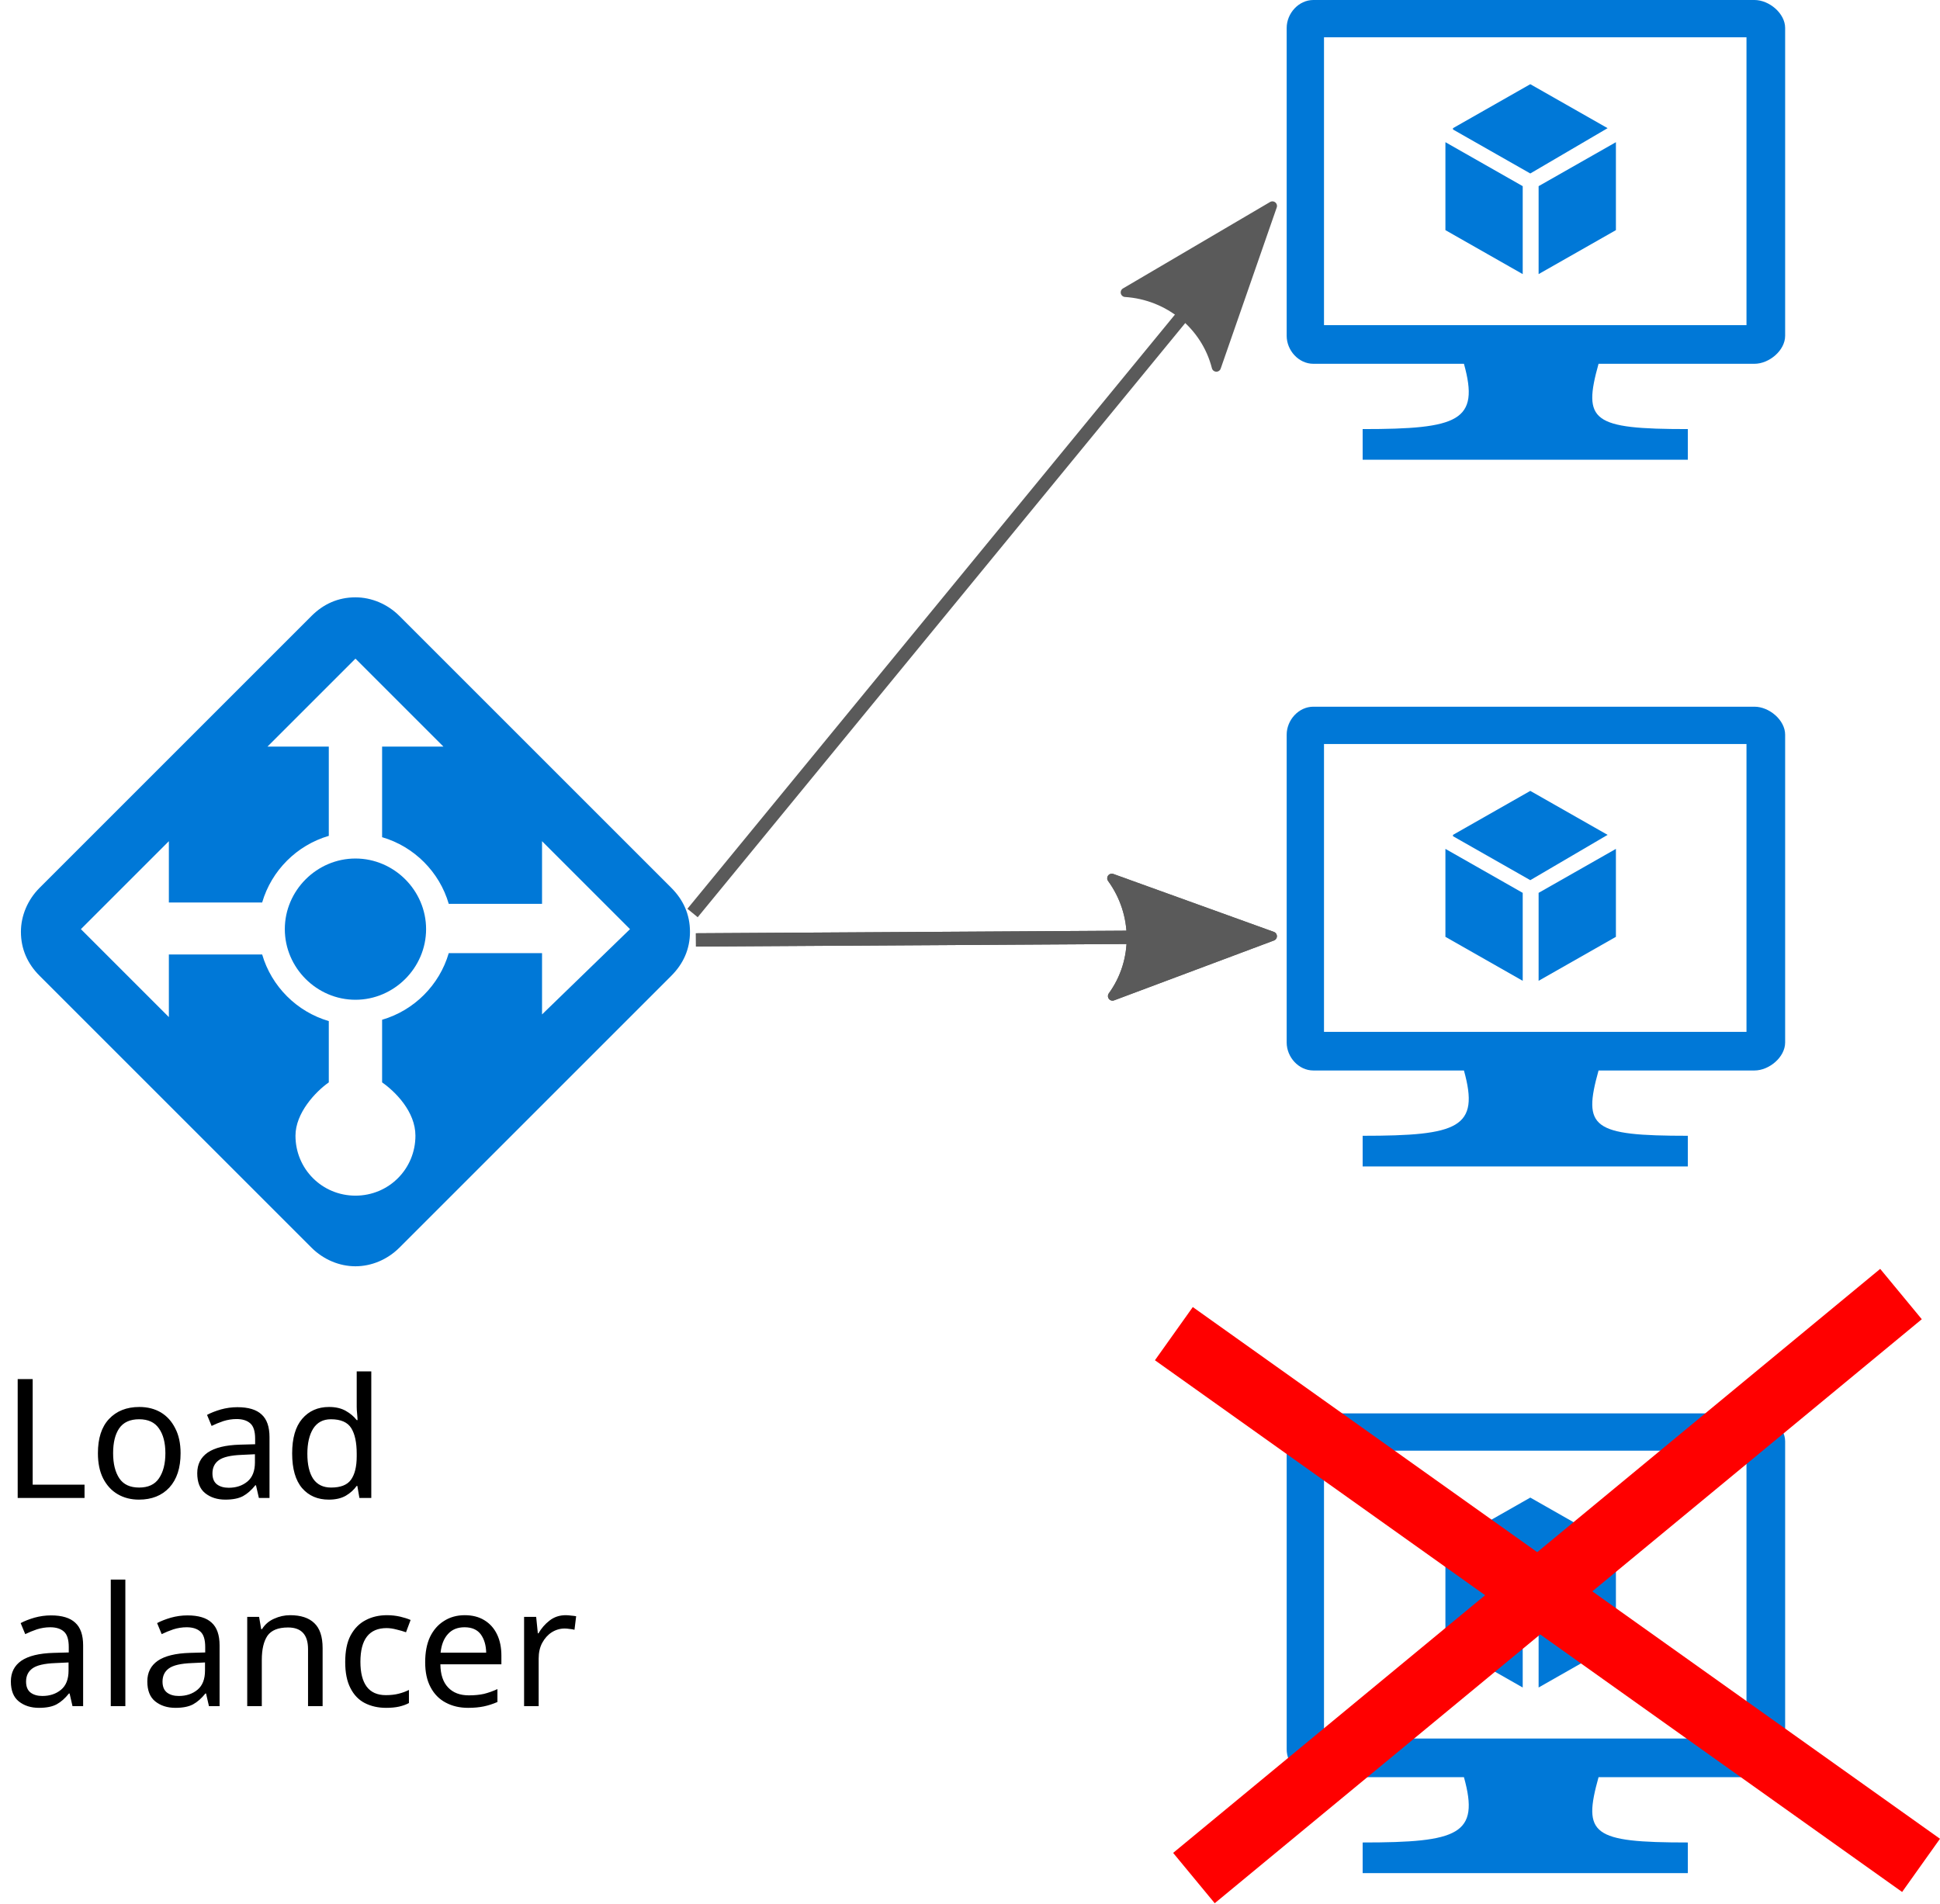
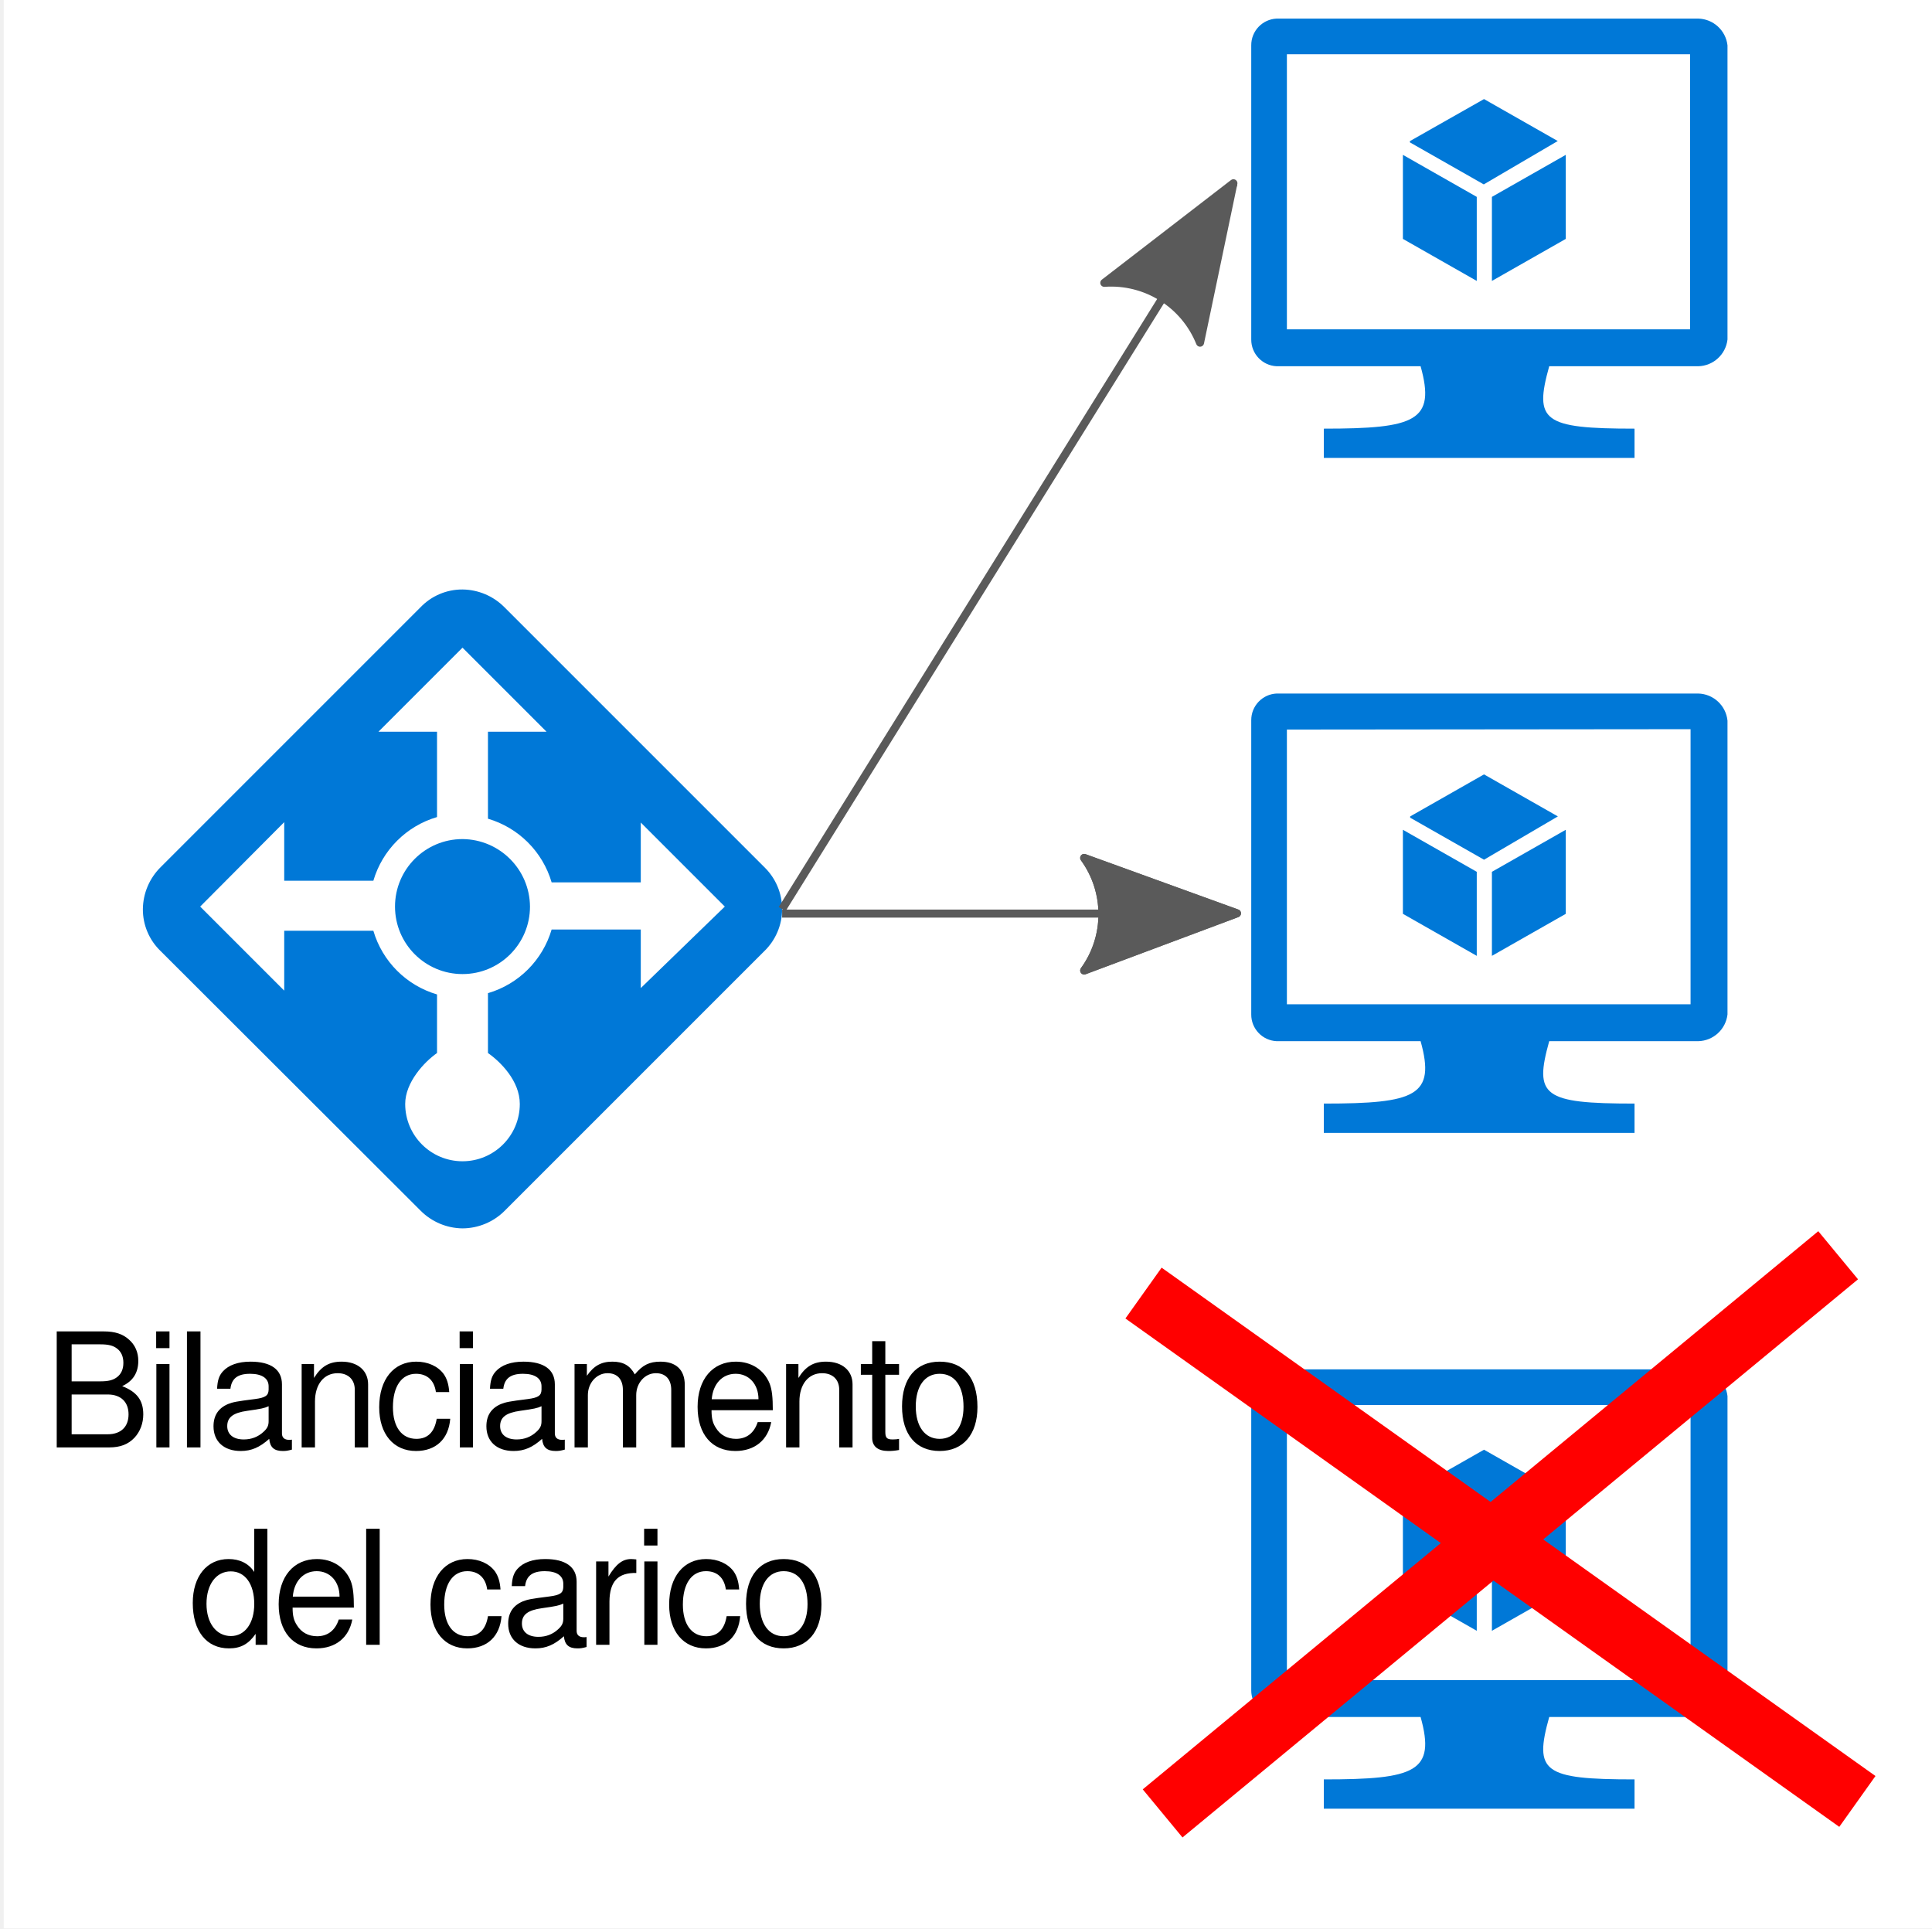
- <svg xmlns="http://www.w3.org/2000/svg" width="145.561" height="142.825" viewBox="0 0 145.561 142.825" id="svg2" version="1.1">
-   <defs id="defs4">
-     <marker orient="auto" refY="0" refX="0" id="marker5917" style="overflow:visible">
-       <path id="path5919" style="fill:#5a5a5a;fill-opacity:1;fill-rule:evenodd;stroke:#5a5a5a;stroke-width:0.625;stroke-linejoin:round;stroke-opacity:1" d="M 8.719,4.034 -2.207,0.016 8.719,-4.002 c -1.745,2.372 -1.735,5.617 -6e-7,8.035 z" transform="matrix(-1.1,0,0,-1.1,-1.1,0)" />
-     </marker>
-     <marker style="overflow:visible" id="marker5877" refX="0" refY="0" orient="auto">
-       <path transform="matrix(-1.1,0,0,-1.1,-1.1,0)" d="M 8.719,4.034 -2.207,0.016 8.719,-4.002 c -1.745,2.372 -1.735,5.617 -6e-7,8.035 z" style="fill:#5a5a5a;fill-opacity:1;fill-rule:evenodd;stroke:#5a5a5a;stroke-width:0.625;stroke-linejoin:round;stroke-opacity:1" id="path5879" />
-     </marker>
-     <marker orient="auto" refY="0" refX="0" id="Arrow2Lend" style="overflow:visible">
-       <path id="path4452" style="fill:#5d5d5d;fill-opacity:1;fill-rule:evenodd;stroke:#5d5d5d;stroke-width:0.625;stroke-linejoin:round;stroke-opacity:1" d="M 8.719,4.034 -2.207,0.016 8.719,-4.002 c -1.745,2.372 -1.735,5.617 -6e-7,8.035 z" transform="matrix(-1.1,0,0,-1.1,-1.1,0)" />
-     </marker>
+ <svg xmlns="http://www.w3.org/2000/svg" viewBox="0 0 151.72 151.43">
+   <defs>
+     <style>.cls-1{fill:#fff;}.cls-2{fill:#0078d7;}.cls-3,.cls-6{fill:none;}.cls-3{stroke:red;stroke-width:4.9px;}.cls-4{fill:#5d5d5d;stroke:#5d5d5d;}.cls-4,.cls-5,.cls-6{stroke-linejoin:round;stroke-width:0.63px;}.cls-5{fill:#5a5a5a;}.cls-5,.cls-6{stroke:#5a5a5a;}.cls-7{font-size:12.5px;font-family:Helvetica-Light, Helvetica;letter-spacing:-0.03em;}</style>
  </defs>
-   <g id="layer6">
-     <rect style="fill:#ffffff;fill-opacity:1;stroke:none;stroke-width:4.9;stroke-miterlimit:4;stroke-dasharray:none;stroke-opacity:1" id="rect12656" width="151.429" height="151.429" x="-1.429" y="-1.461" />
-   </g>
-   <g id="layer1" transform="translate(-86.43459,-820.9498)" />
-   <g id="layer3" transform="translate(-86.43459,-88.58764)" />
-   <g id="layer2" transform="translate(-86.43459,-88.58764)">
-     <g id="g6001" transform="translate(41.67614,5.040748)">
-       <g id="Layer_1" transform="translate(21.77059,11.84689)" />
-       <g id="Ibiza_Symbols" transform="translate(45.4,11.84689)">
-         <g id="g6">
-           <path id="path8" d="m 131,71.7 -33.1,0 c -1.1,0 -2,1 -2,2.1 l 0,23.1 c 0,1.1 0.9,2.1 2,2.1 l 11.3,0 c 1.2,4.3 -0.4,4.9 -7.6,4.9 l 0,2.3 9.1,0 6.7,0 8.6,0 0,-2.3 c -7.2,0 -7.9,-0.6 -6.7,-4.9 l 11.7,0 c 1.1,0 2.3,-1 2.3,-2.1 l 0,-23.1 c 0,-1.1 -1.2,-2.1 -2.3,-2.1 z m -0.6,2.8 0,21.6 -31.7,0 0,-21.6 31.7,0 0,0 z" style="fill:#0078d7" />
-           <g transform="translate(1176.51,-2762.63)" id="group975-1984_1_">
-             <g transform="translate(0.8685,-17.652)" id="shape976-1985_2_">
-               <path id="path16" d="m -1057.4,2861.6 -5.8,-3.3 -5.8,3.3 0,0.1 5.8,3.3 5.8,-3.4 0,0 z" style="fill:#0078d7" />
-             </g>
-             <g transform="translate(15.8925,0)" id="shape977-1987_1_">
-               <path id="path21" d="m -1077.6,2848.3 0,6.6 5.8,-3.3 0,-6.6 -5.8,3.3 z" style="fill:#0078d7" />
-             </g>
-             <g id="shape978-1989_1_">
-               <path id="path26" d="m -1062.9,2848.3 -5.8,-3.3 0,6.6 5.8,3.3 0,-6.6 z" style="fill:#0078d7" />
+   <g id="Shapes">
+     <g id="layer6">
+       <rect id="rect12656" class="cls-1" x="0.29" width="151.43" height="151.43" />
+     </g>
+     <g id="layer2">
+       <g id="g6001">
+         <g id="Ibiza_Symbols" data-name="Ibiza Symbols">
+           <g id="g6">
+             <path id="path8" class="cls-2" d="M131.64,0H98.54a2.09,2.09,0,0,0-2,2.1V25.2a2.09,2.09,0,0,0,2,2.1h11.3c1.2,4.3-.4,4.9-7.6,4.9v2.3h24.4V32.2c-7.2,0-7.9-.6-6.7-4.9h11.7a2.37,2.37,0,0,0,2.3-2.1V2.1A2.37,2.37,0,0,0,131.64,0ZM131,2.8V24.4H99.34V2.8Z" transform="translate(1.72 1.46)" />
+             <g id="group975-1984">
+               <g id="shape976-1985">
+                 <path id="path16" class="cls-2" d="M120.62,9.62l-5.8-3.3L109,9.62v.1l5.8,3.3,5.8-3.4h0Z" transform="translate(1.72 1.46)" />
+               </g>
+               <g id="shape977-1987">
+                 <path id="path21" class="cls-2" d="M115.44,14v6.6l5.8-3.3v-6.6Z" transform="translate(1.72 1.46)" />
+               </g>
+               <g id="shape978-1989">
+                 <path id="path26" class="cls-2" d="M114.25,14l-5.8-3.3v6.6l5.8,3.3Z" transform="translate(1.72 1.46)" />
+               </g>
            </g>
          </g>
        </g>
-       </g>
-       <g id="Layer_1-7" transform="translate(19.75029,64.37483)" />
-       <g id="Ibiza_Symbols-2" transform="translate(45.4,64.87991)">
-         <g id="g6-1">
-           <path id="path8-3" d="m 131,71.7 -33.1,0 c -1.1,0 -2,1 -2,2.1 l 0,23.1 c 0,1.1 0.9,2.1 2,2.1 l 11.3,0 c 1.2,4.3 -0.4,4.9 -7.6,4.9 l 0,2.3 9.1,0 6.7,0 8.6,0 0,-2.3 c -7.2,0 -7.9,-0.6 -6.7,-4.9 l 11.7,0 c 1.1,0 2.3,-1 2.3,-2.1 l 0,-23.1 c 0,-1.1 -1.2,-2.1 -2.3,-2.1 z m -0.6,2.8 0,21.6 -31.7,0 0,-21.6 31.7,0 0,0 z" style="fill:#0078d7" />
-           <g transform="translate(1176.51,-2762.63)" id="group975-1984_1_-7">
-             <g transform="translate(0.8685,-17.652)" id="shape976-1985_2_-9">
-               <path id="path16-6" d="m -1057.4,2861.6 -5.8,-3.3 -5.8,3.3 0,0.1 5.8,3.3 5.8,-3.4 0,0 z" style="fill:#0078d7" />
-             </g>
-             <g transform="translate(15.8925,0)" id="shape977-1987_1_-6">
-               <path id="path21-5" d="m -1077.6,2848.3 0,6.6 5.8,-3.3 0,-6.6 -5.8,3.3 z" style="fill:#0078d7" />
-             </g>
-             <g id="shape978-1989_1_-7">
-               <path id="path26-9" d="m -1062.9,2848.3 -5.8,-3.3 0,6.6 5.8,3.3 0,-6.6 z" style="fill:#0078d7" />
+         <g id="Ibiza_Symbols-2" data-name="Ibiza Symbols-2">
+           <g id="g6-1">
+             <path id="path8-3" class="cls-2" d="M131.64,53H98.54a2.09,2.09,0,0,0-2,2.1v23.1a2.09,2.09,0,0,0,2,2.1h11.3c1.2,4.3-.4,4.9-7.6,4.9v2.3h24.4v-2.3c-7.2,0-7.9-.6-6.7-4.9h11.7a2.37,2.37,0,0,0,2.3-2.1V55.13A2.37,2.37,0,0,0,131.64,53Zm-.6,2.8v21.6H99.34V55.83Z" transform="translate(1.72 1.46)" />
+             <g id="group975-1984_1_-7" data-name="group975-1984 1 -7">
+               <g id="shape976-1985_2_-9" data-name="shape976-1985 2 -9">
+                 <path id="path16-6" class="cls-2" d="M120.62,62.65l-5.8-3.3-5.8,3.3v.1l5.8,3.3,5.8-3.4h0Z" transform="translate(1.72 1.46)" />
+               </g>
+               <g id="shape977-1987_1_-6" data-name="shape977-1987 1 -6">
+                 <path id="path21-5" class="cls-2" d="M115.44,67v6.6l5.8-3.3V63.7Z" transform="translate(1.72 1.46)" />
+               </g>
+               <g id="shape978-1989_1_-7" data-name="shape978-1989 1 -7">
+                 <path id="path26-9" class="cls-2" d="M114.25,67l-5.8-3.3v6.6l5.8,3.3Z" transform="translate(1.72 1.46)" />
+               </g>
            </g>
          </g>
        </g>
-       </g>
-       <g id="Layer_1-9" transform="translate(19.75029,117.9129)" />
-       <g id="Ibiza_Symbols-6" transform="translate(45.4,117.9129)">
-         <g id="g6-5">
-           <path id="path8-8" d="m 131,71.7 -33.1,0 c -1.1,0 -2,1 -2,2.1 l 0,23.1 c 0,1.1 0.9,2.1 2,2.1 l 11.3,0 c 1.2,4.3 -0.4,4.9 -7.6,4.9 l 0,2.3 9.1,0 6.7,0 8.6,0 0,-2.3 c -7.2,0 -7.9,-0.6 -6.7,-4.9 l 11.7,0 c 1.1,0 2.3,-1 2.3,-2.1 l 0,-23.1 c 0,-1.1 -1.2,-2.1 -2.3,-2.1 z m -0.6,2.8 0,21.6 -31.7,0 0,-21.6 31.7,0 0,0 z" style="fill:#0078d7" />
-           <g transform="translate(1176.51,-2762.63)" id="group975-1984_1_-0">
-             <g transform="translate(0.8685,-17.652)" id="shape976-1985_2_-1">
-               <path id="path16-5" d="m -1057.4,2861.6 -5.8,-3.3 -5.8,3.3 0,0.1 5.8,3.3 5.8,-3.4 0,0 z" style="fill:#0078d7" />
-             </g>
-             <g transform="translate(15.8925,0)" id="shape977-1987_1_-66">
-               <path id="path21-0" d="m -1077.6,2848.3 0,6.6 5.8,-3.3 0,-6.6 -5.8,3.3 z" style="fill:#0078d7" />
-             </g>
-             <g id="shape978-1989_1_-0">
-               <path id="path26-1" d="m -1062.9,2848.3 -5.8,-3.3 0,6.6 5.8,3.3 0,-6.6 z" style="fill:#0078d7" />
+         <g id="Ibiza_Symbols-6" data-name="Ibiza Symbols-6">
+           <g id="g6-5">
+             <path id="path8-8" class="cls-2" d="M131.64,106.07H98.54a2.09,2.09,0,0,0-2,2.1v23.1a2.09,2.09,0,0,0,2,2.1h11.3c1.2,4.3-.4,4.9-7.6,4.9v2.3h24.4v-2.3c-7.2,0-7.9-.6-6.7-4.9h11.7a2.37,2.37,0,0,0,2.3-2.1v-23.1A2.37,2.37,0,0,0,131.64,106.07Zm-.6,2.8v21.6H99.34v-21.6Z" transform="translate(1.72 1.46)" />
+             <g id="group975-1984_1_-0" data-name="group975-1984 1 -0">
+               <g id="shape976-1985_2_-1" data-name="shape976-1985 2 -1">
+                 <path id="path16-5" class="cls-2" d="M120.62,115.68l-5.8-3.3-5.8,3.3v.1l5.8,3.3,5.8-3.4h0Z" transform="translate(1.72 1.46)" />
+               </g>
+               <g id="shape977-1987_1_-66" data-name="shape977-1987 1 -66">
+                 <path id="path21-0" class="cls-2" d="M115.44,120v6.6l5.8-3.3v-6.6Z" transform="translate(1.72 1.46)" />
+               </g>
+               <g id="shape978-1989_1_-0" data-name="shape978-1989 1 -0">
+                 <path id="path26-1" class="cls-2" d="M114.25,120l-5.8-3.3v6.6l5.8,3.3Z" transform="translate(1.72 1.46)" />
+               </g>
            </g>
          </g>
        </g>
-       </g>
-       <path id="path4421" d="m 132.835,183.629 56.063,39.901" style="fill:none;fill-rule:evenodd;stroke:#ff0000;stroke-width:4.9;stroke-linecap:butt;stroke-linejoin:miter;stroke-miterlimit:4;stroke-dasharray:none;stroke-opacity:1" />
-       <path style="fill:none;fill-rule:evenodd;stroke:#ff0000;stroke-width:4.9;stroke-linecap:butt;stroke-linejoin:miter;stroke-miterlimit:4;stroke-dasharray:none;stroke-opacity:1" d="m 134.341,224.483 53.052,-43.826" id="path4423" />
-       <path id="path4425" d="m 96.975,154.082 41.921,-0.253" style="fill:none;fill-rule:evenodd;stroke:#5d5d5d;stroke-width:1px;stroke-linecap:butt;stroke-linejoin:miter;stroke-opacity:1;marker-end:url(#Arrow2Lend)" />
-       <path style="fill:none;fill-rule:evenodd;stroke:#5a5a5a;stroke-width:1px;stroke-linecap:butt;stroke-linejoin:miter;stroke-opacity:1;marker-end:url(#marker5877)" d="m 96.975,154.082 41.921,-0.253" id="path5073" />
-       <path id="path5897" d="M 96.722,152.062 139.401,100.039" style="fill:none;fill-rule:evenodd;stroke:#5a5a5a;stroke-width:1px;stroke-linecap:butt;stroke-linejoin:miter;stroke-opacity:1;marker-end:url(#marker5917)" />
-       <g transform="translate(46.42857,-141.4272)" id="g4415">
-         <path class="st0" d="m 25,320 c -1.2,0 -2.4,-0.5 -3.3,-1.4 L 1.3,298.2 c -0.9,-0.9 -1.4,-2 -1.4,-3.3 0,-1.2 0.5,-2.4 1.4,-3.3 l 20.4,-20.4 c 0.9,-0.9 2,-1.4 3.3,-1.4 1.2,0 2.4,0.5 3.3,1.4 l 20.4,20.4 c 0.9,0.9 1.4,2 1.4,3.3 0,1.3 -0.5,2.4 -1.4,3.3 l -20.4,20.4 c -0.9,0.9 -2.1,1.4 -3.3,1.4" id="path5" style="fill:#0078d7;fill-opacity:1" />
-         <path class="st1" d="m 45.6,294.7 -6.6,-6.6 0,4.7 -7,0 c -0.7,-2.4 -2.6,-4.3 -5,-5 l 0,-6.8 4.6,0 -6.6,-6.6 -6.6,6.6 4.6,0 0,6.7 c -2.4,0.7 -4.3,2.6 -5,5 l -7,0 0,-4.6 -6.6,6.6 6.6,6.6 0,-4.7 7,0 c 0.7,2.4 2.6,4.3 5,5 l 0,4.6 c -1,0.7 -2.5,2.3 -2.5,4 0,2.5 2,4.5 4.5,4.5 2.5,0 4.5,-2 4.5,-4.5 0,-1.8 -1.5,-3.3 -2.5,-4 l 0,-4.7 c 2.4,-0.7 4.3,-2.6 5,-5 l 7,0 0,4.6 6.6,-6.4 z" id="path7" style="fill:#ffffff;fill-opacity:1" />
-         <path class="st0" d="m 25,289.4 c -2.9,0 -5.3,2.4 -5.3,5.3 0,2.9 2.4,5.3 5.3,5.3 2.9,0 5.3,-2.4 5.3,-5.3 0,-2.9 -2.4,-5.3 -5.3,-5.3 z" id="path9" style="fill:#0078d7;fill-opacity:1" />
-       </g>
-       <g id="paths" transform="translate(280,-102)">
-         <g id="Access_control" />
-         <g id="Azure_active_directory" />
-         <g id="API_Management" />
-         <g id="Azure_automation" />
-         <g id="Azure_SQL_database" />
-         <g id="Azure_subscription" />
-         <g id="Backup_service" />
-         <g id="Bitbucket_code_source" />
-         <g id="Azure_cache" />
-         <g id="Content_delivery_network__x28_CDN_x29_" />
-         <g id="Cloud_service" />
-         <g id="CodePlex" />
-         <g id="Dropbox_code_source" />
-         <g id="Express_route" />
-         <g id="Git_repository" />
-         <g id="GitHub_code" />
-         <g id="HD_Insight" />
-         <g id="Health_monitoring" />
-         <g id="Healthy" />
-         <g id="BizTalk_hybrid_connection" />
-         <g id="Hybrid_connection_manager_for_BizTalk_hybrid_connection" />
-         <g id="Hyper-V_recovery_manager" />
+         <path id="path4421" class="cls-3" d="M88.08,100.08,144.14,140" transform="translate(1.72 1.46)" />
+         <path id="path4423" class="cls-3" d="M89.58,140.94l53.05-43.83" transform="translate(1.72 1.46)" />
+         <path id="path4452" class="cls-4" d="M83.42,65.91l12,4.35-12,4.49A7.52,7.52,0,0,0,83.42,65.91Z" transform="translate(1.72 1.46)" />
+         <path id="path4425" class="cls-4" d="M94.14,70.28" transform="translate(1.72 1.46)" />
+         <path id="path5879" class="cls-5" d="M83.42,65.91l12,4.35-12,4.49A7.52,7.52,0,0,0,83.42,65.91Z" transform="translate(1.72 1.46)" />
+         <path id="path5073" class="cls-5" d="M94.14,70.28" transform="translate(1.72 1.46)" />
+         <path id="path5919" class="cls-5" d="M85,20.75l10.14-7.82L92.52,25.45A7.52,7.52,0,0,0,85,20.75Z" transform="translate(1.72 1.46)" />
+         <path id="path5897" class="cls-5" d="M94.64,16.49" transform="translate(1.72 1.46)" />
+         <g id="g4415">
+           <path id="path5" class="cls-2" d="M34.6,95a4.71,4.71,0,0,1-3.3-1.4L10.9,73.23a4.53,4.53,0,0,1-1.4-3.3,4.71,4.71,0,0,1,1.4-3.3l20.4-20.4a4.53,4.53,0,0,1,3.3-1.4,4.71,4.71,0,0,1,3.3,1.4l20.4,20.4a4.59,4.59,0,0,1,0,6.6L37.9,93.63A4.71,4.71,0,0,1,34.6,95" transform="translate(1.72 1.46)" />
+           <path id="path7" class="cls-1" d="M55.2,69.73l-6.6-6.6v4.7h-7a7.38,7.38,0,0,0-5-5V56h4.6l-6.6-6.6L28,56h4.6v6.7a7.38,7.38,0,0,0-5,5h-7v-4.6L14,69.73l6.6,6.6v-4.7h7a7.38,7.38,0,0,0,5,5v4.6c-1,.7-2.5,2.3-2.5,4a4.5,4.5,0,0,0,9,0c0-1.8-1.5-3.3-2.5-4v-4.7a7.38,7.38,0,0,0,5-5h7v4.6l6.6-6.4Z" transform="translate(1.72 1.46)" />
+           <path id="path9" class="cls-2" d="M34.6,64.43a5.3,5.3,0,1,0,5.3,5.3A5.34,5.34,0,0,0,34.6,64.43Z" transform="translate(1.72 1.46)" />
+         </g>
      </g>
    </g>
-     <text xml:space="preserve" style="font-style:normal;font-weight:normal;font-size:12.5px;line-height:125%;font-family:sans-serif;text-align:center;letter-spacing:0px;word-spacing:0px;text-anchor:middle;fill:#000000;fill-opacity:1;stroke:none;stroke-width:1px;stroke-linecap:butt;stroke-linejoin:miter;stroke-opacity:1" x="112.326" y="201" id="text12473">
-       <tspan id="tspan12475" x="112.326" y="201">Load</tspan>
-       <tspan x="112.326" y="216.625" id="tspan12477">Balancer</tspan>
+     <line class="cls-6" x1="96.9" y1="14.39" x2="61.42" y2="71.39" />
+     <line class="cls-6" x1="95.86" y1="71.74" x2="61.42" y2="71.74" />
+   </g>
+   <g id="txt">
+     <text class="cls-7" transform="translate(3.47 113.66)">Bilanciamento <tspan x="11.34" y="15.5">del carico</tspan>
    </text>
  </g>
</svg>
